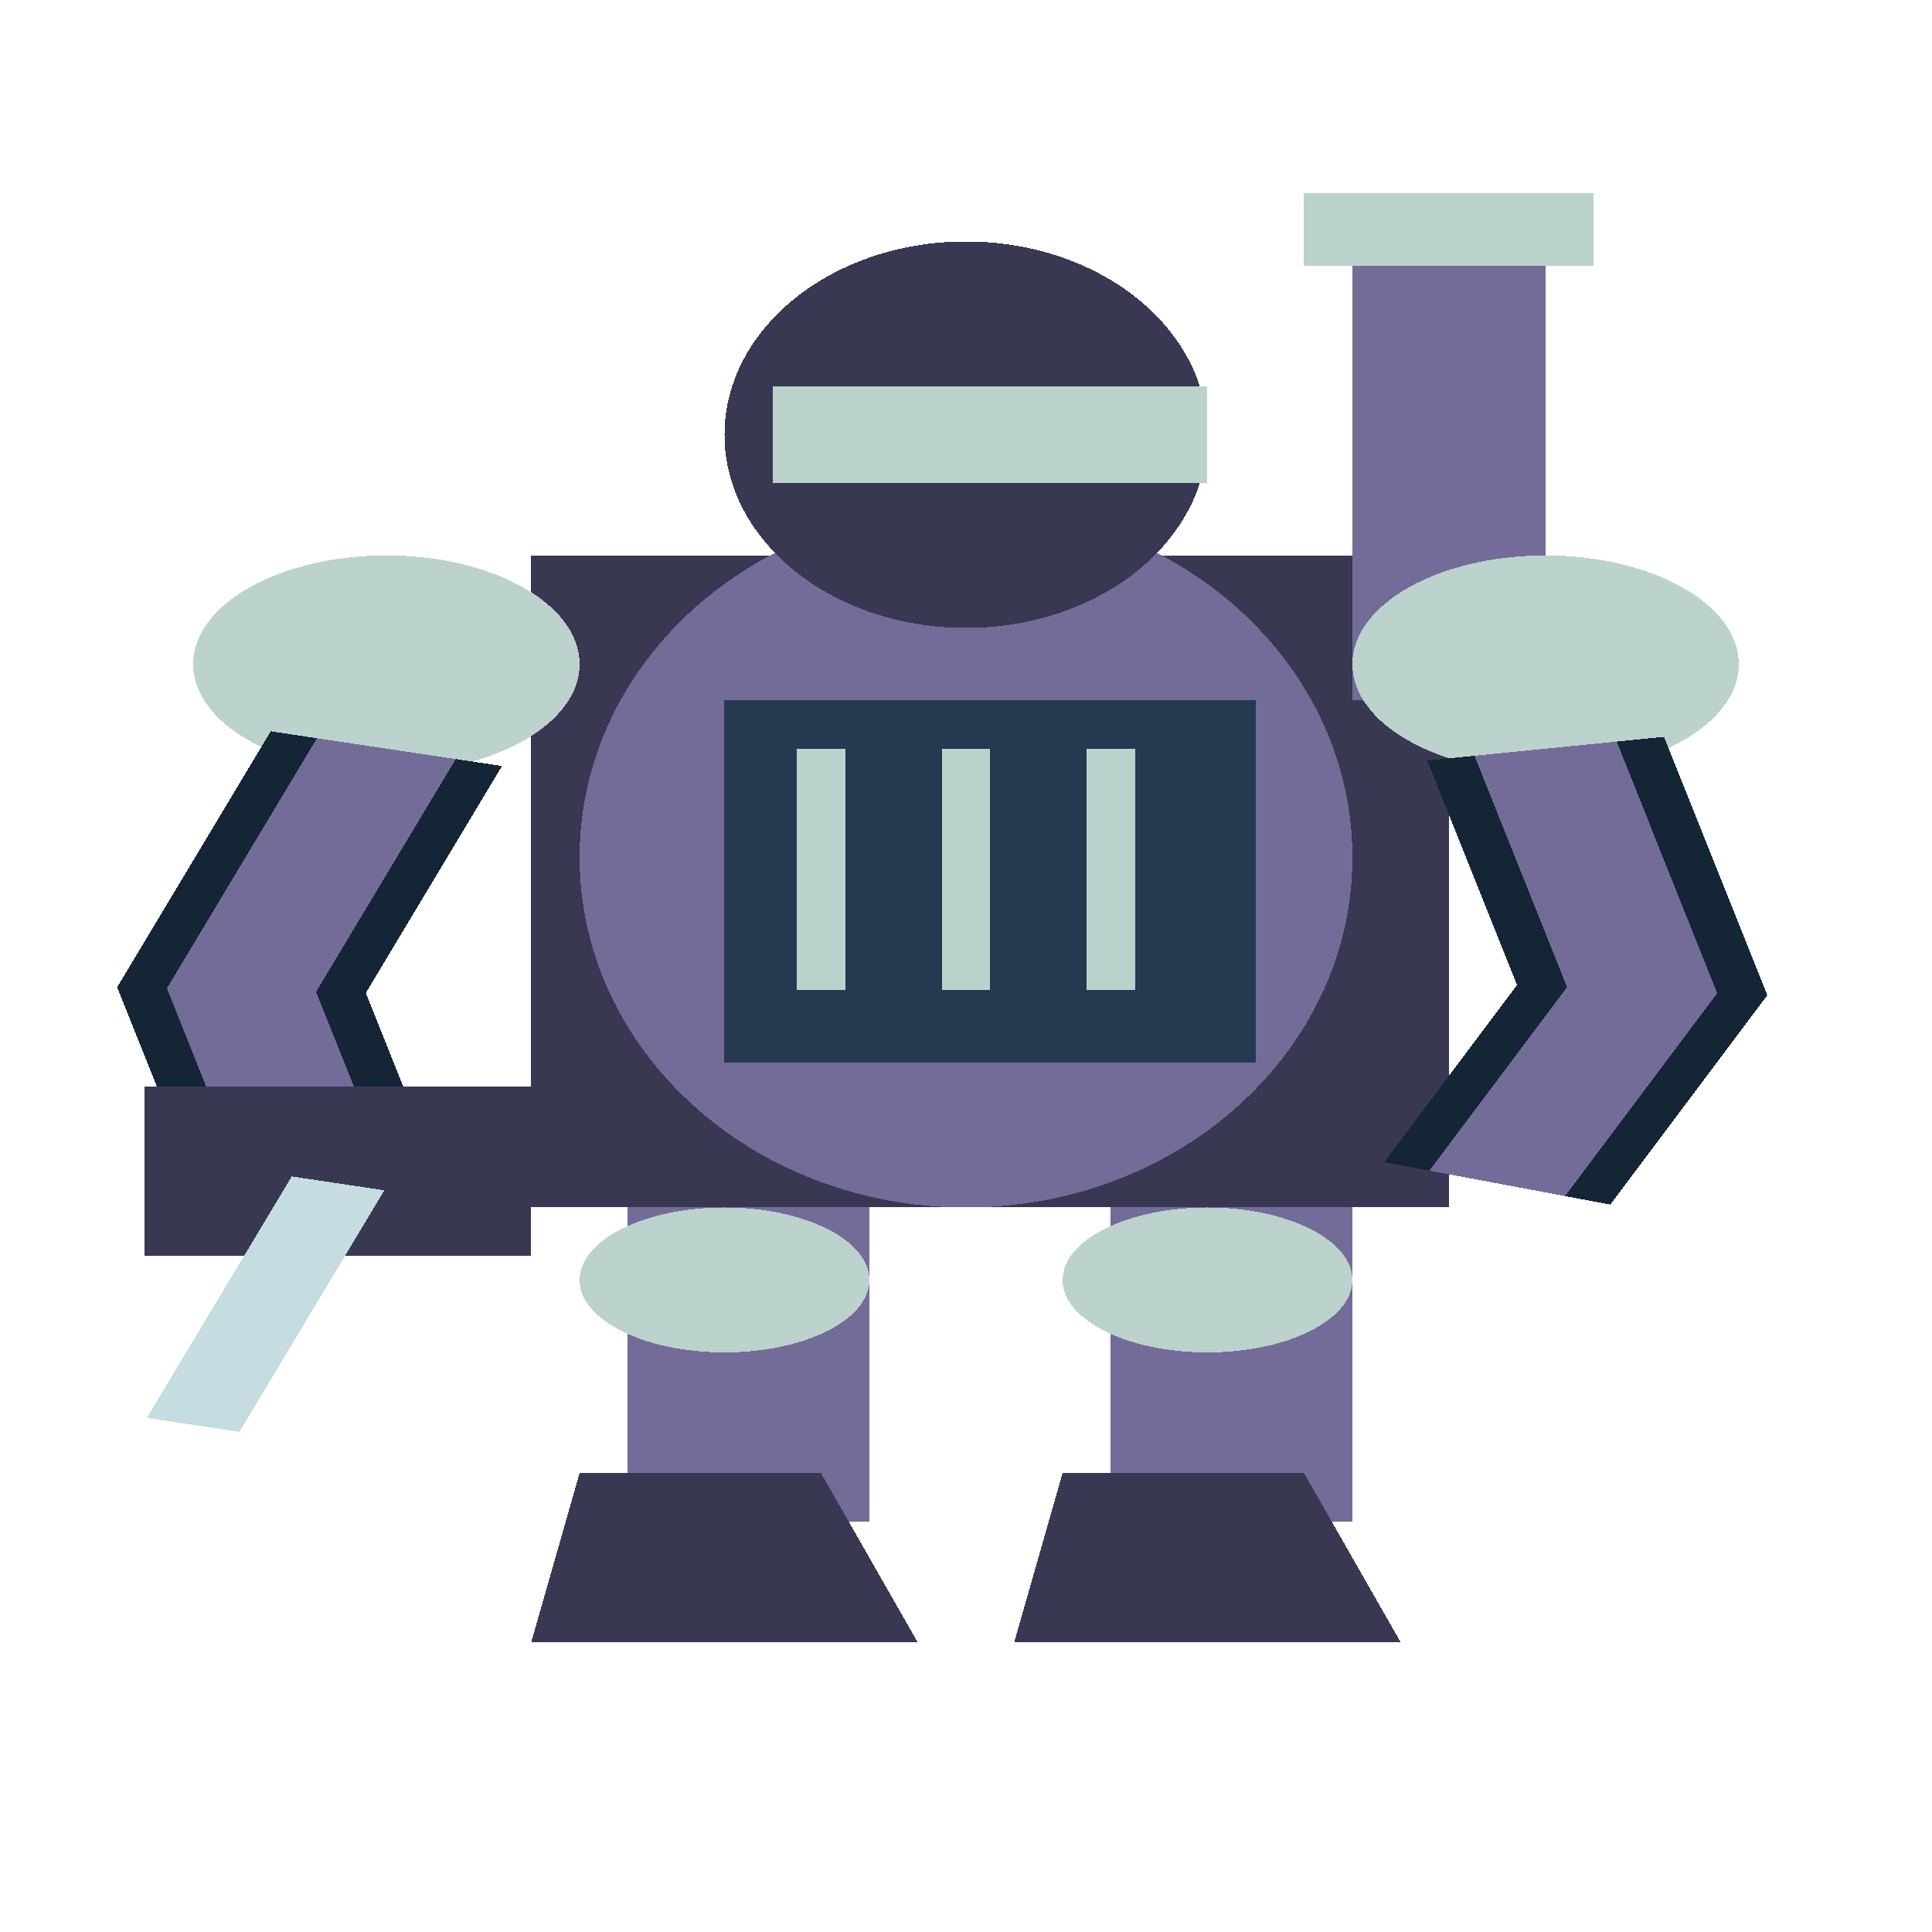
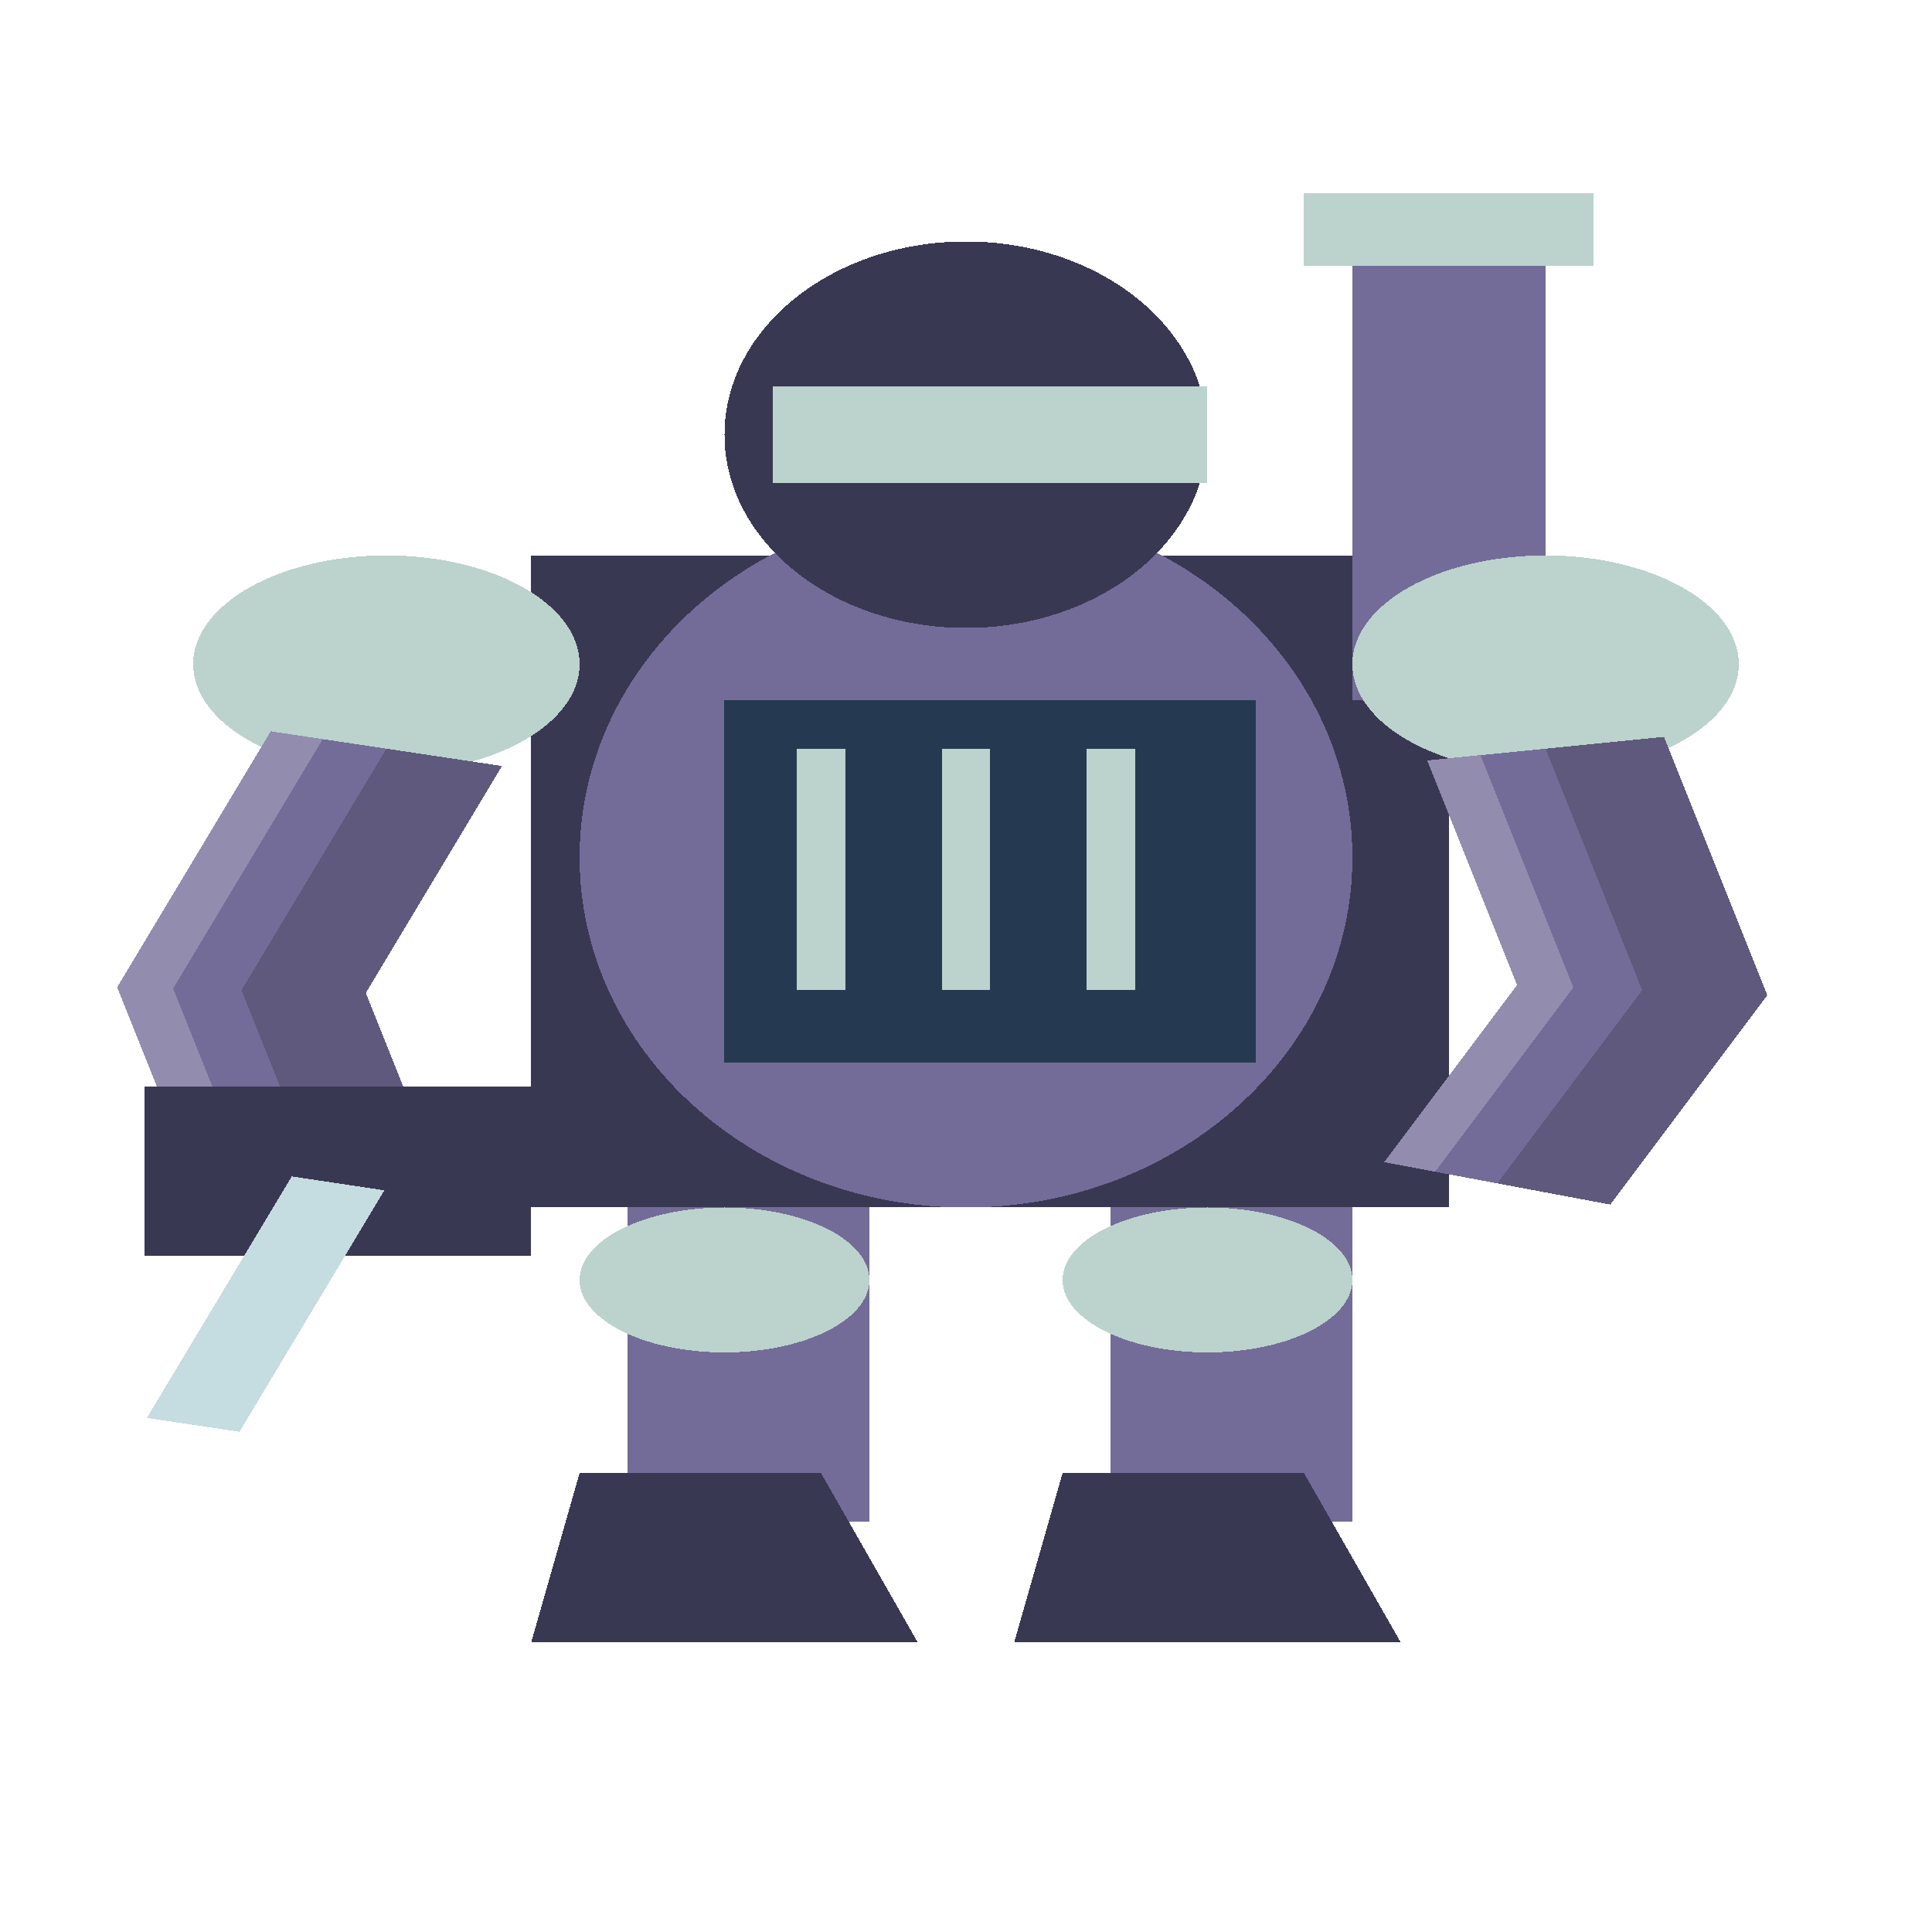
<svg xmlns="http://www.w3.org/2000/svg" width="80" height="80" viewBox="0 0 40 80" preserveAspectRatio="none" shape-rendering="crispEdges">
  <rect x="13" y="46" width="5" height="17" fill="#736c99" />
  <ellipse cx="15.0" cy="53.0" rx="3.0" ry="3.0" fill="#bcd2cd" />
  <polygon points="12,61 17,61 19,68 11,68" fill="#393853" />
  <rect x="23" y="46" width="5" height="17" fill="#736c99" />
  <ellipse cx="25.0" cy="53.0" rx="3.0" ry="3.0" fill="#bcd2cd" />
  <polygon points="22,61 27,61 29,68 21,68" fill="#393853" />
  <rect x="11" y="23" width="19" height="27" fill="#393853" />
  <ellipse cx="20.0" cy="35.5" rx="8.0" ry="14.5" fill="#736c99" />
  <rect x="15" y="29" width="11" height="15" fill="#253a51" />
  <polyline points="17,31 17,41" fill="none" stroke="#bcd2cd" stroke-width="1" />
  <polyline points="20,31 20,41" fill="none" stroke="#bcd2cd" stroke-width="1" />
  <polyline points="23,31 23,41" fill="none" stroke="#bcd2cd" stroke-width="1" />
  <ellipse cx="20.0" cy="18.0" rx="5.0" ry="8.0" fill="#393853" />
  <rect x="16" y="16" width="9" height="4" fill="#bcd2cd" />
  <rect x="28" y="9" width="4" height="20" fill="#736c99" />
  <rect x="27" y="8" width="6" height="3" fill="#bcd2cd" />
  <ellipse cx="8.0" cy="27.5" rx="4.0" ry="4.5" fill="#bcd2cd" />
  <ellipse cx="32.0" cy="27.5" rx="4.0" ry="4.5" fill="#bcd2cd" />
-   <polyline points="8,31 5,41 7,51" fill="none" stroke="#142536" stroke-width="5" />
-   <polyline points="8,31 5,41 7,51" fill="none" stroke="#736c99" stroke-width="3" />
-   <polyline points="32,31 34,41 31,49" fill="none" stroke="#142536" stroke-width="5" />
-   <polyline points="32,31 34,41 31,49" fill="none" stroke="#736c99" stroke-width="3" />
+   <polygon points="5.605,30.282 2.426,40.879 4.549,51.49 9.451,50.51 7.574,41.121 10.395,31.718" fill="#736c99" />
+   <polygon points="8,31 5,41 7,51 9.451,50.51 7.574,41.121 10.395,31.718" fill="#5e597d" />
+   <polygon points="5.605,30.282 2.426,40.879 4.549,51.49 5.652,51.27 3.584,40.933 6.683,30.605" fill="#928caf" />
+   <polygon points="29.549,31.49 31.409,40.79 28.659,48.122 33.341,49.878 36.591,41.21 34.451,30.51" fill="#736c99" />
+   <polygon points="32,31 34,41 31,49 33.341,49.878 36.591,41.21 34.451,30.51" fill="#5e597d" />
+   <polygon points="29.549,31.49 31.409,40.79 28.659,48.122 29.713,48.517 32.575,40.885 30.652,31.27" fill="#928caf" />
  <rect x="3" y="45" width="8" height="7" fill="#393853" />
  <polyline points="7,49 4,59" fill="none" stroke="#c5dce0" stroke-width="2" />
</svg>
